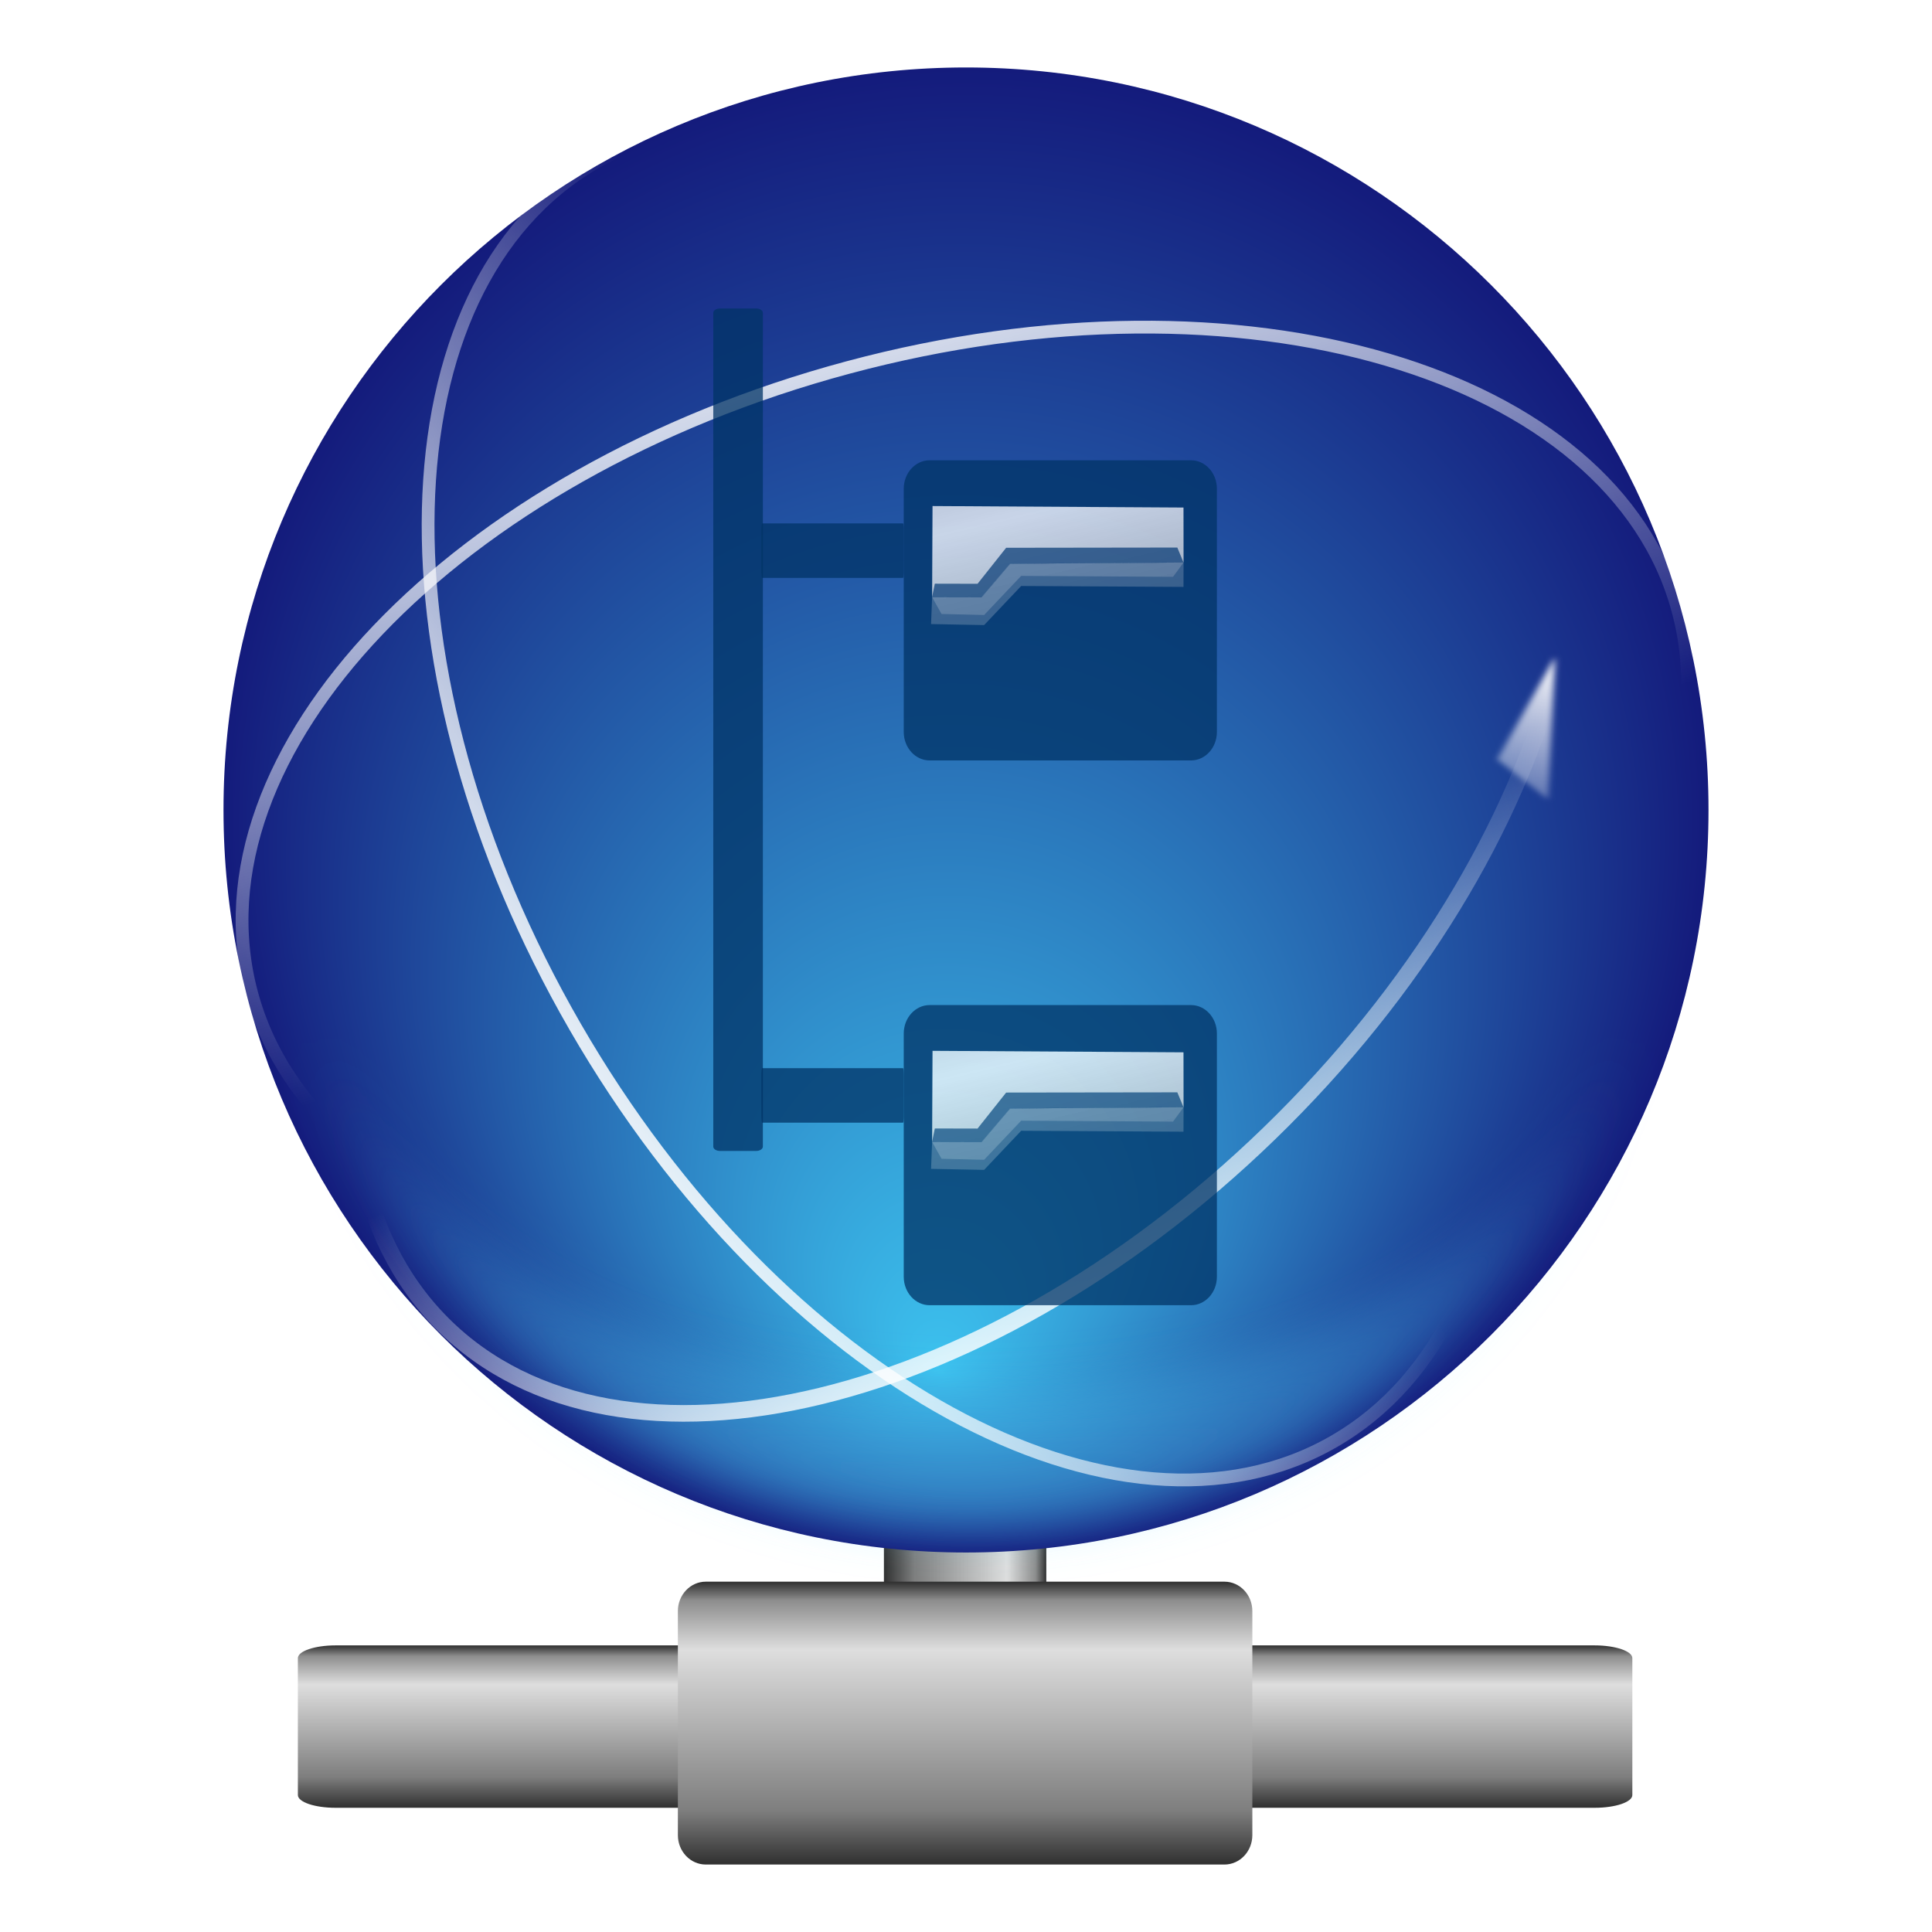
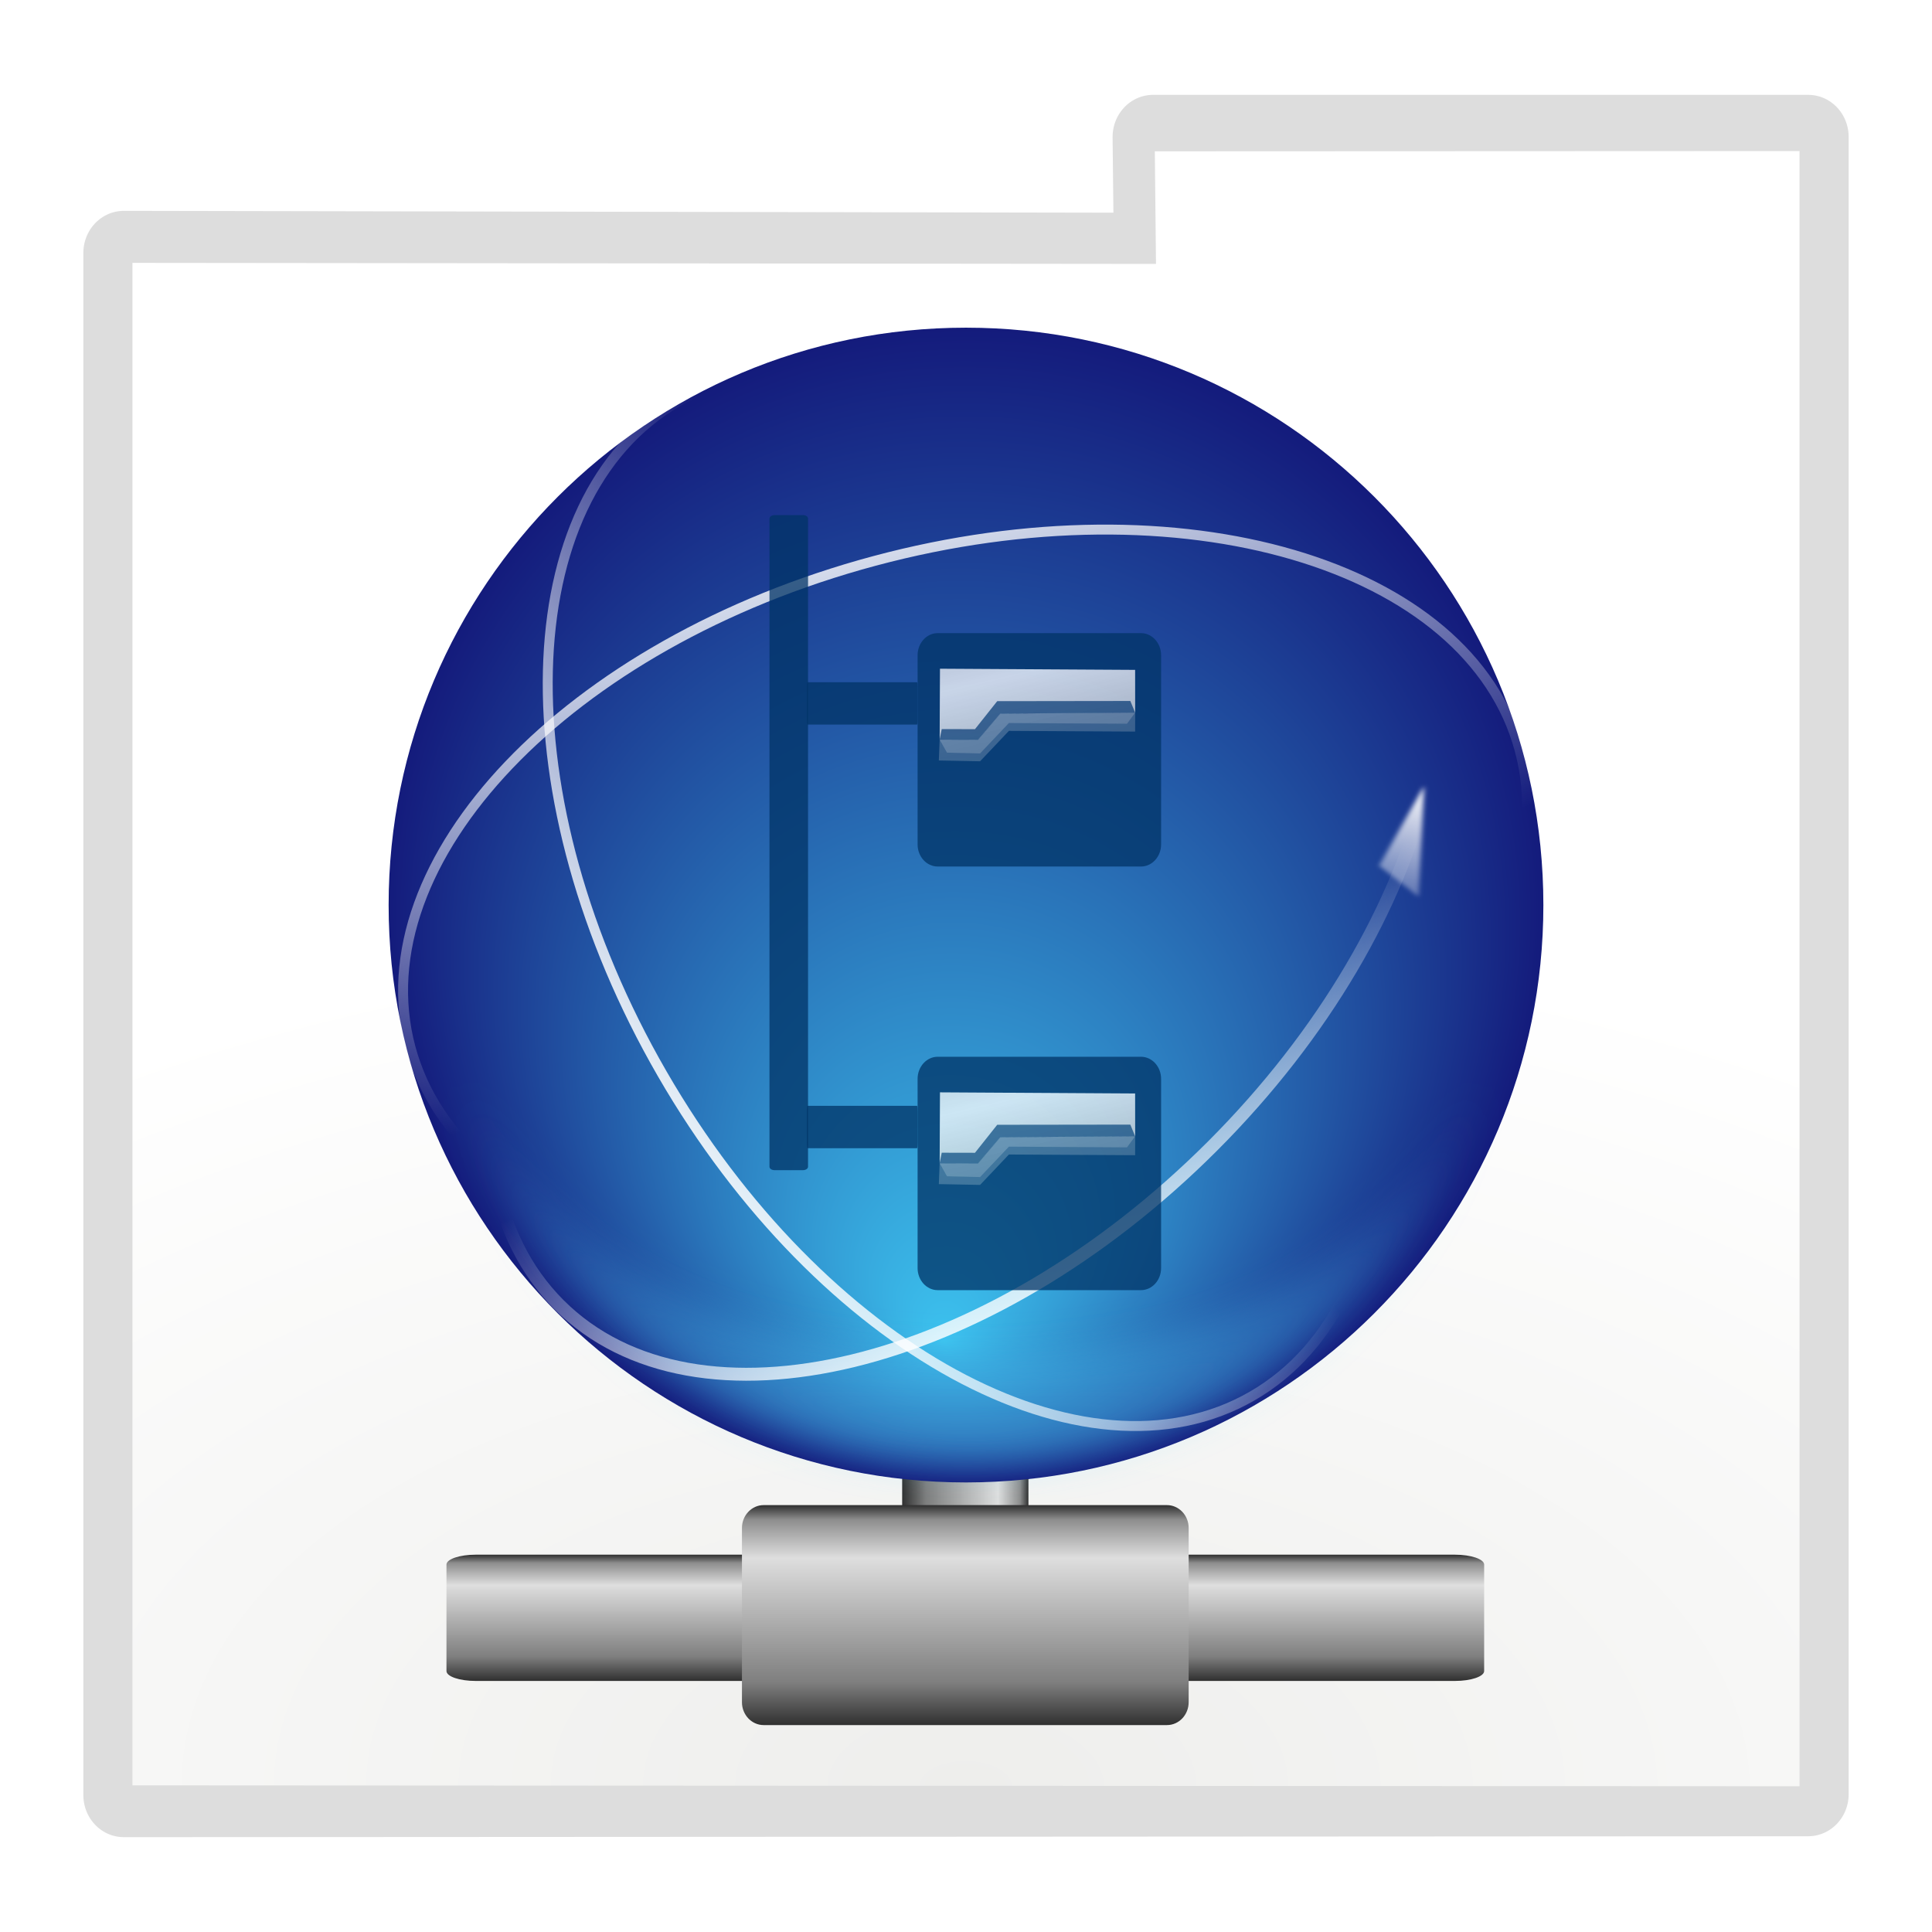
<svg xmlns="http://www.w3.org/2000/svg" xmlns:xlink="http://www.w3.org/1999/xlink" viewBox="0 0 128 128" version="1.1" id="cloud-files-svg" height="128" width="128">
-   <defs id="defs4407">
-     <linearGradient y2="4.144" x2="-1.85" y1="7.03" x1="-1.148" gradientTransform="matrix(1,0,0,0.872468,13.3618,1.289295)" gradientUnits="userSpaceOnUse" id="linearGradient4240" xlink:href="#linearGradient3954" />
+   <defs id="defs5354">
+     <linearGradient id="linearGradient6796">
+       <stop style="stop-color:#eeeeec;stop-opacity:1;" offset="0" id="stop6798" />
+       <stop style="stop-color:#ffffff;stop-opacity:1;" offset="1" id="stop6800" />
+     </linearGradient>
+     <radialGradient gradientUnits="userSpaceOnUse" gradientTransform="matrix(1.880771,-0.01174362,0.00622844,0.9975013,-24.4504,0.4798332)" r="49.688" fy="112.43" fx="47.953" cy="112.43" cx="47.953" id="radialGradient6794" xlink:href="#linearGradient6796" />
+     <linearGradient xlink:href="#linearGradient4166" id="linearGradient5666-8" gradientUnits="userSpaceOnUse" gradientTransform="matrix(1,0,0,0.865892,-1.73597,15.2571)" x1="49.834" y1="119.694" x2="46.901" y2="119.694" />
+     <linearGradient id="linearGradient4166">
+       <stop id="stop4168" offset="0" style="stop-color:#1f1f1f;stop-opacity:1;" />
+       <stop id="stop4170" offset="1" style="stop-color:#1f1f1f;stop-opacity:0;" />
+     </linearGradient>
+     <linearGradient xlink:href="#linearGradient2285" id="linearGradient5675-6" gradientUnits="userSpaceOnUse" gradientTransform="matrix(1.104934,0,0,0.1834342,-166.6935,-42.80932)" x1="38.357" y1="86.917" x2="48.093" y2="86.917" />
+     <linearGradient id="linearGradient2285">
+       <stop style="stop-color:#303030;stop-opacity:1;" offset="0" id="stop2287" />
+       <stop id="stop3059" offset="0.19" style="stop-color:#7e7e7e;stop-opacity:1;" />
+       <stop id="stop3057" offset="0.38" style="stop-color:#9e9e9e;stop-opacity:1;" />
+       <stop id="stop2293" offset="0.759" style="stop-color:#dedede;stop-opacity:1;" />
+       <stop style="stop-color:#8d8d8d;stop-opacity:1;" offset="0.934" id="stop2295" />
+       <stop style="stop-color:#2f2f2f;stop-opacity:1;" offset="1" id="stop2289" />
+     </linearGradient>
+     <linearGradient xlink:href="#linearGradient2285" id="linearGradient5675-6-2" gradientUnits="userSpaceOnUse" gradientTransform="matrix(1.104934,0,0,0.06022162,16.23929,-101.8337)" x1="38.357" y1="86.917" x2="48.093" y2="86.917" />
+     <linearGradient xlink:href="#linearGradient2285" id="linearGradient5657-9" gradientUnits="userSpaceOnUse" gradientTransform="matrix(1.924928,0,0,0.07896575,-201.9056,-54.87768)" x1="38.357" y1="86.917" x2="48.093" y2="86.917" />
+     <radialGradient gradientTransform="matrix(0.5326786,0,0,0.5326786,-9.882038,-90.51706)" r="92.351" fy="217.461" fx="135.295" cy="147.785" cx="138.81" gradientUnits="userSpaceOnUse" id="radialGradient6897" xlink:href="#linearGradient3142" />
+     <linearGradient id="linearGradient3142">
+       <stop id="stop3144" offset="0" style="stop-color:#3cc1ee;stop-opacity:1;" />
+       <stop id="stop3146" offset="1" style="stop-color:#141b7c;stop-opacity:1;" />
+     </linearGradient>
+     <linearGradient y2="379.857" x2="-1100.798" y1="457.993" x1="-1100.798" gradientUnits="userSpaceOnUse" id="linearGradient6893" xlink:href="#linearGradient3927" />
+     <linearGradient id="linearGradient3927">
+       <stop style="stop-color:#4fd6ff;stop-opacity:1;" offset="0" id="stop3929" />
+       <stop style="stop-color:#4fd6ff;stop-opacity:0;" offset="1" id="stop3931" />
+     </linearGradient>
+     <filter x="-0.043" width="1.087" y="-0.114" height="1.227" id="filter3793">
+       <feGaussianBlur stdDeviation="2.881" id="feGaussianBlur3795" />
+     </filter>
+     <linearGradient gradientTransform="matrix(0.252596,0.252596,-0.4145995,0.4145995,63.37423,-17.34192)" y2="11.567" x2="37.594" y1="51.7" x1="97.526" gradientUnits="userSpaceOnUse" id="linearGradient6350" xlink:href="#linearGradient3544" />
+     <linearGradient id="linearGradient3544">
+       <stop style="stop-color:#ffffff;stop-opacity:1;" offset="0" id="stop3546" />
+       <stop style="stop-color:#ffffff;stop-opacity:0;" offset="1" id="stop3548" />
+     </linearGradient>
+     <linearGradient gradientTransform="matrix(-0.3093656,0.1786123,-0.2931662,-0.5077787,68.98052,-11.61847)" y2="6.688" x2="-5.198" y1="-9.811" x1="108.674" gradientUnits="userSpaceOnUse" id="linearGradient6348" xlink:href="#linearGradient3544" />
+     <linearGradient gradientTransform="matrix(-0.09245652,-0.3450524,0.5663536,-0.1517541,62.00108,-7.68454)" y2="8.759" x2="-6.849" y1="1.565" x1="119.585" gradientUnits="userSpaceOnUse" id="linearGradient6346" xlink:href="#linearGradient3544" />
+     <linearGradient y2="59.069" x2="96.163" y1="45.795" x1="100.883" gradientTransform="translate(0.90625,-1.8125)" gradientUnits="userSpaceOnUse" id="linearGradient6344" xlink:href="#linearGradient3544" />
+     <filter x="-0.105" width="1.211" y="-0.05" height="1.099" id="filter6740">
+       <feGaussianBlur stdDeviation="0.207" id="feGaussianBlur6742" />
+     </filter>
+     <linearGradient xlink:href="#linearGradient3954" id="linearGradient5320" gradientUnits="userSpaceOnUse" gradientTransform="matrix(1,0,0,0.872468,13.3618,1.289295)" x1="-1.148" y1="7.03" x2="-1.85" y2="4.144" />
    <linearGradient id="linearGradient3954">
-       <stop style="stop-color:#b3b3b3;stop-opacity:1;" offset="0" id="stop3956" />
-       <stop id="stop3962" offset="0.529" style="stop-color:#ffffff;stop-opacity:1;" />
-       <stop style="stop-color:#c5c5c5;stop-opacity:1;" offset="1" id="stop3958" />
+       <stop id="stop3956" offset="0" style="stop-color:#b3b3b3;stop-opacity:1;" />
+       <stop style="stop-color:#ffffff;stop-opacity:1;" offset="0.529" id="stop3962" />
+       <stop id="stop3958" offset="1" style="stop-color:#c5c5c5;stop-opacity:1;" />
    </linearGradient>
-     <linearGradient y2="119.694" x2="46.901" y1="119.694" x1="49.834" gradientTransform="matrix(1,0,0,0.865892,-1.73597,15.2571)" gradientUnits="userSpaceOnUse" id="linearGradient5666-8" xlink:href="#linearGradient4166" />
-     <linearGradient id="linearGradient4166">
-       <stop style="stop-color:#1f1f1f;stop-opacity:1;" offset="0" id="stop4168" />
-       <stop style="stop-color:#1f1f1f;stop-opacity:0;" offset="1" id="stop4170" />
-     </linearGradient>
-     <linearGradient y2="86.917" x2="48.093" y1="86.917" x1="38.357" gradientTransform="matrix(1.104934,0,0,0.1834342,-166.6935,-42.80932)" gradientUnits="userSpaceOnUse" id="linearGradient5675-6" xlink:href="#linearGradient2285" />
-     <linearGradient id="linearGradient2285">
-       <stop id="stop2287" offset="0" style="stop-color:#303030;stop-opacity:1;" />
-       <stop style="stop-color:#7e7e7e;stop-opacity:1;" offset="0.19" id="stop3059" />
-       <stop style="stop-color:#9e9e9e;stop-opacity:1;" offset="0.38" id="stop3057" />
-       <stop style="stop-color:#dedede;stop-opacity:1;" offset="0.759" id="stop2293" />
-       <stop id="stop2295" offset="0.934" style="stop-color:#8d8d8d;stop-opacity:1;" />
-       <stop id="stop2289" offset="1" style="stop-color:#2f2f2f;stop-opacity:1;" />
-     </linearGradient>
-     <linearGradient y2="86.917" x2="48.093" y1="86.917" x1="38.357" gradientTransform="matrix(1.104934,0,0,0.06022162,16.23929,-101.8337)" gradientUnits="userSpaceOnUse" id="linearGradient5675-6-2" xlink:href="#linearGradient2285" />
-     <linearGradient y2="86.917" x2="48.093" y1="86.917" x1="38.357" gradientTransform="matrix(1.924928,0,0,0.07896575,-201.9056,-54.87768)" gradientUnits="userSpaceOnUse" id="linearGradient5657-9" xlink:href="#linearGradient2285" />
-     <radialGradient xlink:href="#linearGradient3142" id="radialGradient6897" gradientUnits="userSpaceOnUse" cx="138.81" cy="147.785" fx="135.295" fy="217.461" r="92.351" gradientTransform="matrix(0.5326786,0,0,0.5326786,-9.882038,-90.51706)" />
-     <linearGradient id="linearGradient3142">
-       <stop style="stop-color:#3cc1ee;stop-opacity:1;" offset="0" id="stop3144" />
-       <stop style="stop-color:#141b7c;stop-opacity:1;" offset="1" id="stop3146" />
-     </linearGradient>
-     <linearGradient xlink:href="#linearGradient3927" id="linearGradient6893" gradientUnits="userSpaceOnUse" x1="-1100.798" y1="457.993" x2="-1100.798" y2="379.857" />
-     <linearGradient id="linearGradient3927">
-       <stop id="stop3929" offset="0" style="stop-color:#4fd6ff;stop-opacity:1;" />
-       <stop id="stop3931" offset="1" style="stop-color:#4fd6ff;stop-opacity:0;" />
-     </linearGradient>
-     <filter id="filter3793" height="1.227" y="-0.114" width="1.087" x="-0.043">
-       <feGaussianBlur id="feGaussianBlur3795" stdDeviation="2.881" />
+     <radialGradient gradientTransform="matrix(0.5326786,0,0,0.5326786,-9.882038,-90.51706)" r="92.351" fy="217.461" fx="135.295" cy="147.785" cx="138.81" gradientUnits="userSpaceOnUse" id="radialGradient6897-7" xlink:href="#linearGradient3142" />
+     <linearGradient y2="379.857" x2="-1100.798" y1="457.993" x1="-1100.798" gradientUnits="userSpaceOnUse" id="linearGradient6893-0" xlink:href="#linearGradient3927" />
+     <filter x="-0.043" width="1.087" y="-0.114" height="1.227" id="filter3793-6">
+       <feGaussianBlur stdDeviation="2.881" id="feGaussianBlur3795-6" />
    </filter>
-     <linearGradient xlink:href="#linearGradient3544" id="linearGradient6350" gradientUnits="userSpaceOnUse" x1="97.526" y1="51.7" x2="37.594" y2="11.567" gradientTransform="matrix(0.252596,0.252596,-0.4145995,0.4145995,63.37423,-17.34192)" />
-     <linearGradient id="linearGradient3544">
-       <stop id="stop3546" offset="0" style="stop-color:#ffffff;stop-opacity:1;" />
-       <stop id="stop3548" offset="1" style="stop-color:#ffffff;stop-opacity:0;" />
-     </linearGradient>
-     <linearGradient xlink:href="#linearGradient3544" id="linearGradient6348" gradientUnits="userSpaceOnUse" x1="108.674" y1="-9.811" x2="-5.198" y2="6.688" gradientTransform="matrix(-0.3093656,0.1786123,-0.2931662,-0.5077787,68.98052,-11.61847)" />
-     <linearGradient xlink:href="#linearGradient3544" id="linearGradient6346" gradientUnits="userSpaceOnUse" x1="119.585" y1="1.565" x2="-6.849" y2="8.759" gradientTransform="matrix(-0.09245652,-0.3450524,0.5663536,-0.1517541,62.00108,-7.68454)" />
-     <linearGradient xlink:href="#linearGradient3544" id="linearGradient6344" gradientUnits="userSpaceOnUse" gradientTransform="translate(0.90625,-1.8125)" x1="100.883" y1="45.795" x2="96.163" y2="59.069" />
-     <filter id="filter6740" height="1.099" y="-0.05" width="1.211" x="-0.105">
-       <feGaussianBlur id="feGaussianBlur6742" stdDeviation="0.207" />
+     <linearGradient y2="59.069" x2="96.163" y1="45.795" x1="100.883" gradientTransform="translate(0.90625,-1.8125)" gradientUnits="userSpaceOnUse" id="linearGradient6344-3" xlink:href="#linearGradient3544" />
+     <filter x="-0.105" width="1.211" y="-0.05" height="1.099" id="filter6740-8">
+       <feGaussianBlur stdDeviation="0.207" id="feGaussianBlur6742-4" />
    </filter>
-     <linearGradient y2="4.144" x2="-1.85" y1="7.03" x1="-1.148" gradientTransform="matrix(1,0,0,0.872468,13.3618,1.289295)" gradientUnits="userSpaceOnUse" id="linearGradient5320" xlink:href="#linearGradient3954" />
-     <linearGradient y2="4.144" x2="-1.85" y1="7.03" x1="-1.148" gradientTransform="matrix(1,0,0,0.872468,13.3618,1.289295)" gradientUnits="userSpaceOnUse" id="linearGradient5322" xlink:href="#linearGradient3954" />
-     <linearGradient y2="4.144" x2="-1.85" y1="7.03" x1="-1.148" gradientTransform="matrix(1,0,0,0.872468,13.3618,1.289295)" gradientUnits="userSpaceOnUse" id="linearGradient5324" xlink:href="#linearGradient3954" />
-     <linearGradient y2="4.144" x2="-1.85" y1="7.03" x1="-1.148" gradientTransform="matrix(1,0,0,0.872468,13.3618,1.289295)" gradientUnits="userSpaceOnUse" id="linearGradient5326" xlink:href="#linearGradient3954" />
-     <linearGradient y2="4.144" x2="-1.85" y1="7.03" x1="-1.148" gradientTransform="matrix(1,0,0,0.872468,13.3618,1.289295)" gradientUnits="userSpaceOnUse" id="linearGradient5328" xlink:href="#linearGradient3954" />
+     <linearGradient y2="4.144" x2="-1.85" y1="7.03" x1="-1.148" gradientTransform="matrix(1,0,0,0.872468,13.3618,1.289295)" gradientUnits="userSpaceOnUse" id="linearGradient4378" xlink:href="#linearGradient3954" />
+     <linearGradient y2="4.144" x2="-1.85" y1="7.03" x1="-1.148" gradientTransform="matrix(1,0,0,0.872468,13.3618,1.289295)" gradientUnits="userSpaceOnUse" id="linearGradient5684" xlink:href="#linearGradient3954" />
+     <linearGradient y2="4.144" x2="-1.85" y1="7.03" x1="-1.148" gradientTransform="matrix(1,0,0,0.872468,13.3618,1.289295)" gradientUnits="userSpaceOnUse" id="linearGradient5686" xlink:href="#linearGradient3954" />
+     <linearGradient y2="4.144" x2="-1.85" y1="7.03" x1="-1.148" gradientTransform="matrix(1,0,0,0.872468,13.3618,1.289295)" gradientUnits="userSpaceOnUse" id="linearGradient5688" xlink:href="#linearGradient3954" />
+     <linearGradient y2="4.144" x2="-1.85" y1="7.03" x1="-1.148" gradientTransform="matrix(1,0,0,0.872468,13.3618,1.289295)" gradientUnits="userSpaceOnUse" id="linearGradient5690" xlink:href="#linearGradient3954" />
+     <linearGradient y2="4.144" x2="-1.85" y1="7.03" x1="-1.148" gradientTransform="matrix(1,0,0,0.872468,13.3618,1.289295)" gradientUnits="userSpaceOnUse" id="linearGradient5692" xlink:href="#linearGradient3954" />
  </defs>
  <g transform="translate(0,64)" id="layer1">
-     <g id="g5330">
-       <g transform="translate(-0.058984,1.45899)" id="layer1-8">
-         <g transform="translate(3.3058105e-5,-70)" id="g5645">
-           <rect style="fill:url(#linearGradient5666-8);fill-opacity:1;fill-rule:nonzero;stroke:none;stroke-width:0.7;stroke-linecap:round;stroke-linejoin:round;stroke-miterlimit:4;stroke-dasharray:none;stroke-dashoffset:4;stroke-opacity:1" id="rect4151" width="1.347" height="10.755" x="45.165" y="113.522" rx="10.979" ry="0" />
-           <rect rx="0.845" style="fill:url(#linearGradient5675-6);fill-opacity:1;fill-rule:nonzero;stroke:none;stroke-width:0.712;stroke-linecap:square;stroke-linejoin:miter;stroke-miterlimit:4;stroke-dasharray:none;stroke-dashoffset:4;stroke-opacity:1" id="rect4135" width="10.757" height="88.412" x="-124.311" y="-108.206" ry="2.492" transform="matrix(0,-1,-1,0,0,0)" />
-           <rect rx="0.845" style="fill:url(#linearGradient5675-6-2);fill-opacity:1;fill-rule:nonzero;stroke:none;stroke-width:0.712;stroke-linecap:square;stroke-linejoin:miter;stroke-miterlimit:4;stroke-dasharray:none;stroke-dashoffset:4;stroke-opacity:1" id="rect4135-4" width="10.757" height="29.026" x="58.621" y="-123.303" ry="0.818" transform="scale(1,-1)" />
-           <rect rx="1.95" style="fill:url(#linearGradient5657-9);fill-opacity:1;fill-rule:nonzero;stroke:none;stroke-width:0.712;stroke-linecap:square;stroke-linejoin:miter;stroke-miterlimit:4;stroke-dasharray:none;stroke-dashoffset:4;stroke-opacity:1" id="rect2332" width="18.74" height="38.06" x="-128.071" y="-83.03" ry="1.849" transform="matrix(0,-1,-1,0,0,0)" />
+     <g id="g5512">
+       <g id="g4243" transform="matrix(-1.111425,0,0,1.155779,137.8415,-75.17774)">
+         <path style="fill:none;fill-opacity:1;fill-rule:nonzero;stroke:#dddddd;stroke-width:4.825;stroke-linecap:round;stroke-linejoin:round;stroke-miterlimit:4;stroke-dasharray:none;stroke-dashoffset:4;stroke-opacity:1" d="m 16.235,17.52 v 94.998 l 100.407,0.052 V 24.17 l -61.431,0.11 0.077,-6.76 h -39.052 z" id="path1446" />
+         <path style="fill:url(#radialGradient6794);fill-opacity:1;fill-rule:nonzero;stroke:none;stroke-width:3.632;stroke-linecap:round;stroke-linejoin:round;stroke-miterlimit:4;stroke-dasharray:none;stroke-dashoffset:4;stroke-opacity:1" d="m 16.751,18.329 v 93.736 l 99.376,-0.052 V 24.739 l -61.014,0.06 0.07,-6.454 -38.431,-0.016 z" id="path1448" />
+       </g>
+     </g>
+     <g transform="matrix(0.96,0,0,0.96,2.56,0.1600045)" id="layer1-4">
+       <g id="g5330" transform="matrix(0.81,0,0,0.81,12.16,3.999999)">
+         <g transform="translate(-0.058984,1.45899)" id="layer1-8">
+           <g transform="translate(3.3058105e-5,-70)" id="g5645">
+             <rect style="fill:url(#linearGradient5666-8);fill-opacity:1;fill-rule:nonzero;stroke:none;stroke-width:0.7;stroke-linecap:round;stroke-linejoin:round;stroke-miterlimit:4;stroke-dasharray:none;stroke-dashoffset:4;stroke-opacity:1" id="rect4151" width="1.347" height="10.755" x="45.165" y="113.522" rx="10.979" ry="0" />
+             <rect rx="0.845" style="fill:url(#linearGradient5675-6);fill-opacity:1;fill-rule:nonzero;stroke:none;stroke-width:0.712;stroke-linecap:square;stroke-linejoin:miter;stroke-miterlimit:4;stroke-dasharray:none;stroke-dashoffset:4;stroke-opacity:1" id="rect4135" width="10.757" height="88.412" x="-124.311" y="-108.206" ry="2.492" transform="matrix(0,-1,-1,0,0,0)" />
+             <rect rx="0.845" style="fill:url(#linearGradient5675-6-2);fill-opacity:1;fill-rule:nonzero;stroke:none;stroke-width:0.712;stroke-linecap:square;stroke-linejoin:miter;stroke-miterlimit:4;stroke-dasharray:none;stroke-dashoffset:4;stroke-opacity:1" id="rect4135-4" width="10.757" height="29.026" x="58.621" y="-123.303" ry="0.818" transform="scale(1,-1)" />
+             <rect rx="1.95" style="fill:url(#linearGradient5657-9);fill-opacity:1;fill-rule:nonzero;stroke:none;stroke-width:0.712;stroke-linecap:square;stroke-linejoin:miter;stroke-miterlimit:4;stroke-dasharray:none;stroke-dashoffset:4;stroke-opacity:1" id="rect2332" width="18.74" height="38.06" x="-128.071" y="-83.03" ry="1.849" transform="matrix(0,-1,-1,0,0,0)" />
+           </g>
+           <g id="g6322">
+             <path d="M 113.252,-11.795 A 49.193,49.193 0 0 1 64.059,37.398 49.193,49.193 0 0 1 14.866,-11.795 49.193,49.193 0 0 1 64.059,-60.989 49.193,49.193 0 0 1 113.252,-11.795 Z" id="path2285" style="fill:url(#radialGradient6897-7);fill-opacity:1;stroke:none;stroke-width:2.7;stroke-linecap:round;stroke-linejoin:round;stroke-miterlimit:4;stroke-dasharray:none;stroke-dashoffset:1.088;stroke-opacity:1" />
+             <path transform="matrix(0.5503669,0,0,0.5503669,669.1806,-207.0138)" id="path3684" d="m -1178.156,380.469 c 9.474,35.016 41.469,60.813 79.469,60.812 38,0 70.026,-25.796 79.5,-60.812 -13.477,30.5 -44.03,44.135 -79.5,44.135 -35.47,-10e-6 -65.992,-13.635 -79.469,-44.135 z" style="opacity:0.521;fill:url(#linearGradient6893-0);fill-opacity:1;stroke:none;stroke-width:1.4;stroke-linecap:round;stroke-linejoin:round;stroke-miterlimit:4;stroke-dasharray:none;stroke-dashoffset:1.088;stroke-opacity:1;filter:url(#filter3793-6)" />
+             <path d="M 85.056,8.745 A 29.804,48.919 45 0 1 29.39,22.262 29.804,48.919 45 0 1 42.907,-33.404 29.804,48.919 45 0 1 98.573,-46.92 29.804,48.919 45 0 1 85.056,8.745 Z" id="path5867" style="fill:none;fill-opacity:1;stroke:url(#linearGradient6350);stroke-width:1.101;stroke-linecap:round;stroke-linejoin:round;stroke-miterlimit:4;stroke-dasharray:none;stroke-dashoffset:1.088;stroke-opacity:1" />
+             <path style="fill:none;fill-opacity:1;stroke:url(#linearGradient6348);stroke-width:0.847;stroke-linecap:round;stroke-linejoin:round;stroke-miterlimit:4;stroke-dasharray:none;stroke-dashoffset:1.088;stroke-opacity:1" id="path6498" d="M 38.17,2.573 A 48.919,29.804 60 0 1 39.522,-54.695 48.919,29.804 60 0 1 89.793,-27.231 48.919,29.804 60 0 1 88.441,30.036 48.919,29.804 60 0 1 38.17,2.573 Z" />
+             <path d="M 56.268,-41.118 A 29.804,48.919 75 0 1 111.234,-24.99 29.804,48.919 75 0 1 71.695,16.459 29.804,48.919 75 0 1 16.729,0.332 29.804,48.919 75 0 1 56.268,-41.118 Z" id="path6502" style="fill:none;fill-opacity:1;stroke:url(#linearGradient6346);stroke-width:0.847;stroke-linecap:round;stroke-linejoin:round;stroke-miterlimit:4;stroke-dasharray:none;stroke-dashoffset:1.088;stroke-opacity:1" />
+             <path transform="matrix(0.9310933,-0.08130456,0.08130456,0.9310933,4.738444,-54.61921)" id="path6694" d="m 101.789,43.983 -4.72,6.883 3.343,3.146 z" style="fill:url(#linearGradient6344-3);fill-opacity:1;fill-rule:evenodd;stroke:none;stroke-width:1px;stroke-linecap:butt;stroke-linejoin:miter;stroke-opacity:1;filter:url(#filter6740-8)" />
+           </g>
        </g>
-         <g id="g6322">
-           <path d="M 113.252,-11.795 A 49.193,49.193 0 0 1 64.059,37.398 49.193,49.193 0 0 1 14.866,-11.795 49.193,49.193 0 0 1 64.059,-60.989 49.193,49.193 0 0 1 113.252,-11.795 Z" id="path2285" style="fill:url(#radialGradient6897);fill-opacity:1;stroke:none;stroke-width:2.7;stroke-linecap:round;stroke-linejoin:round;stroke-miterlimit:4;stroke-dasharray:none;stroke-dashoffset:1.088;stroke-opacity:1" />
-           <path transform="matrix(0.5503669,0,0,0.5503669,669.1806,-207.0138)" id="path3684" d="m -1178.156,380.469 c 9.474,35.016 41.469,60.813 79.469,60.812 38,0 70.026,-25.796 79.5,-60.812 -13.477,30.5 -44.03,44.135 -79.5,44.135 -35.47,-10e-6 -65.992,-13.635 -79.469,-44.135 z" style="opacity:0.521;fill:url(#linearGradient6893);fill-opacity:1;stroke:none;stroke-width:1.4;stroke-linecap:round;stroke-linejoin:round;stroke-miterlimit:4;stroke-dasharray:none;stroke-dashoffset:1.088;stroke-opacity:1;filter:url(#filter3793)" />
-           <path d="M 85.056,8.745 A 29.804,48.919 45 0 1 29.39,22.262 29.804,48.919 45 0 1 42.907,-33.404 29.804,48.919 45 0 1 98.573,-46.92 29.804,48.919 45 0 1 85.056,8.745 Z" id="path5867" style="fill:none;fill-opacity:1;stroke:url(#linearGradient6350);stroke-width:1.101;stroke-linecap:round;stroke-linejoin:round;stroke-miterlimit:4;stroke-dasharray:none;stroke-dashoffset:1.088;stroke-opacity:1" />
-           <path style="fill:none;fill-opacity:1;stroke:url(#linearGradient6348);stroke-width:0.847;stroke-linecap:round;stroke-linejoin:round;stroke-miterlimit:4;stroke-dasharray:none;stroke-dashoffset:1.088;stroke-opacity:1" id="path6498" d="M 38.17,2.573 A 48.919,29.804 60 0 1 39.522,-54.695 48.919,29.804 60 0 1 89.793,-27.231 48.919,29.804 60 0 1 88.441,30.036 48.919,29.804 60 0 1 38.17,2.573 Z" />
-           <path d="M 56.268,-41.118 A 29.804,48.919 75 0 1 111.234,-24.99 29.804,48.919 75 0 1 71.695,16.459 29.804,48.919 75 0 1 16.729,0.332 29.804,48.919 75 0 1 56.268,-41.118 Z" id="path6502" style="fill:none;fill-opacity:1;stroke:url(#linearGradient6346);stroke-width:0.847;stroke-linecap:round;stroke-linejoin:round;stroke-miterlimit:4;stroke-dasharray:none;stroke-dashoffset:1.088;stroke-opacity:1" />
-           <path transform="matrix(0.9310933,-0.08130456,0.08130456,0.9310933,4.738444,-54.61921)" id="path6694" d="m 101.789,43.983 -4.72,6.883 3.343,3.146 1.377,-10.029 z" style="fill:url(#linearGradient6344);fill-opacity:1;fill-rule:evenodd;stroke:none;stroke-width:1px;stroke-linecap:butt;stroke-linejoin:miter;stroke-opacity:1;filter:url(#filter6740)" />
-         </g>
-       </g>
-       <g transform="matrix(0.8644482,0,0,0.9498298,0.113441,-56.77256)" id="g4349">
-         <g id="g4260" transform="translate(-0.09622036,0)">
-           <rect ry="0.306" rx="0.509" y="13.908" x="54.631" height="58.763" width="3.801" id="rect2214" style="opacity:0.75;fill:#003366;fill-opacity:1;fill-rule:nonzero;stroke:none;stroke-width:3.727;stroke-linecap:round;stroke-linejoin:round;stroke-miterlimit:4;stroke-dasharray:none;stroke-dashoffset:4;stroke-opacity:1" />
-           <rect ry="0.057" rx="0.509" y="-69.233" x="-32.7" height="10.912" width="3.801" id="rect2218-6" style="opacity:0.75;fill:#003366;fill-opacity:1;fill-rule:nonzero;stroke:none;stroke-width:3.727;stroke-linecap:round;stroke-linejoin:round;stroke-miterlimit:4;stroke-dasharray:none;stroke-dashoffset:4;stroke-opacity:1" transform="matrix(0,-1,-1,0,0,0)" />
-           <rect ry="0.057" rx="0.509" y="-69.233" x="-70.7" height="10.912" width="3.801" id="rect2218-6-3" style="opacity:0.75;fill:#003366;fill-opacity:1;fill-rule:nonzero;stroke:none;stroke-width:3.727;stroke-linecap:round;stroke-linejoin:round;stroke-miterlimit:4;stroke-dasharray:none;stroke-dashoffset:4;stroke-opacity:1" transform="matrix(0,-1,-1,0,0,0)" />
-         </g>
-         <g id="g4251" transform="translate(-67.15035,-3.555556)">
-           <g transform="matrix(7.99998,0,0,7.99998,53.1159,20.66817)" id="g6479" style="opacity:0.75">
-             <g id="g4244">
-               <rect style="opacity:1;fill:#003366;fill-opacity:1;fill-rule:nonzero;stroke:none;stroke-width:0.25;stroke-linecap:round;stroke-linejoin:round;stroke-miterlimit:4;stroke-dasharray:none;stroke-dashoffset:4;stroke-opacity:0.06" id="rect6481" width="3" height="2.617" x="10.396" y="5.673" ry="0.248" rx="0.248" />
-               <path style="fill:url(#linearGradient5320);fill-opacity:1;fill-rule:evenodd;stroke:none;stroke-width:1px;stroke-linecap:butt;stroke-linejoin:miter;stroke-opacity:1" d="m 10.671,6.072 2.405,0.013 7.28e-4,0.478 -1.661,0.011 -0.274,0.293 -0.474,-9.313e-4 0.004,-0.795 z" id="path6485" />
-               <path id="path6487" d="m 10.657,7.101 0.509,0.009 0.355,-0.341 1.555,0.008 7.28e-4,-0.213 -1.661,0.011 -0.274,0.293 -0.474,-9.313e-4 -0.01,0.233 z" style="opacity:0.316;fill:url(#linearGradient5322);fill-opacity:1;fill-rule:evenodd;stroke:none;stroke-width:1px;stroke-linecap:butt;stroke-linejoin:miter;stroke-opacity:1" />
-               <path style="opacity:0.316;fill:url(#linearGradient5324);fill-opacity:1;fill-rule:evenodd;stroke:none;stroke-width:1px;stroke-linecap:butt;stroke-linejoin:miter;stroke-opacity:1" d="m 10.757,7.013 0.409,0.009 0.355,-0.341 1.455,0.008 0.101,-0.125 -1.661,0.011 -0.274,0.293 -0.474,-9.313e-4 0.09,0.146 z" id="path6489" />
-               <path id="path6491" d="m 10.694,6.749 0.409,8.306e-4 0.274,-0.314 1.64,-0.002 0.059,0.13 -1.661,0.011 -0.274,0.293 -0.474,-9.313e-4 0.027,-0.119 z" style="opacity:0.734;fill:#003366;fill-opacity:1;fill-rule:evenodd;stroke:none;stroke-width:1px;stroke-linecap:butt;stroke-linejoin:miter;stroke-opacity:1" />
+         <g transform="matrix(0.8644482,0,0,0.9498298,0.113441,-56.77256)" id="g4349">
+           <g id="g4260" transform="translate(-0.09622036)">
+             <rect ry="0.306" rx="0.509" y="13.908" x="54.631" height="58.763" width="3.801" id="rect2214" style="opacity:0.75;fill:#003366;fill-opacity:1;fill-rule:nonzero;stroke:none;stroke-width:3.727;stroke-linecap:round;stroke-linejoin:round;stroke-miterlimit:4;stroke-dasharray:none;stroke-dashoffset:4;stroke-opacity:1" />
+             <rect ry="0.057" rx="0.509" y="-69.233" x="-32.7" height="10.912" width="3.801" id="rect2218-6" style="opacity:0.75;fill:#003366;fill-opacity:1;fill-rule:nonzero;stroke:none;stroke-width:3.727;stroke-linecap:round;stroke-linejoin:round;stroke-miterlimit:4;stroke-dasharray:none;stroke-dashoffset:4;stroke-opacity:1" transform="matrix(0,-1,-1,0,0,0)" />
+             <rect ry="0.057" rx="0.509" y="-69.233" x="-70.7" height="10.912" width="3.801" id="rect2218-6-3" style="opacity:0.75;fill:#003366;fill-opacity:1;fill-rule:nonzero;stroke:none;stroke-width:3.727;stroke-linecap:round;stroke-linejoin:round;stroke-miterlimit:4;stroke-dasharray:none;stroke-dashoffset:4;stroke-opacity:1" transform="matrix(0,-1,-1,0,0,0)" />
+           </g>
+           <g id="g4251" transform="translate(-67.15035,-3.555556)">
+             <g transform="matrix(7.99998,0,0,7.99998,53.1159,20.66817)" id="g6479" style="opacity:0.75">
+               <g id="g4244">
+                 <rect style="opacity:1;fill:#003366;fill-opacity:1;fill-rule:nonzero;stroke:none;stroke-width:0.25;stroke-linecap:round;stroke-linejoin:round;stroke-miterlimit:4;stroke-dasharray:none;stroke-dashoffset:4;stroke-opacity:0.06" id="rect6481" width="3" height="2.617" x="10.396" y="5.673" ry="0.248" rx="0.248" />
+                 <path style="fill:url(#linearGradient5684);fill-opacity:1;fill-rule:evenodd;stroke:none;stroke-width:1px;stroke-linecap:butt;stroke-linejoin:miter;stroke-opacity:1" d="m 10.671,6.072 2.405,0.013 7.28e-4,0.478 -1.661,0.011 -0.274,0.293 -0.474,-9.313e-4 0.004,-0.795 z" id="path6485" />
+                 <path id="path6487" d="m 10.657,7.101 0.509,0.009 0.355,-0.341 1.555,0.008 7.28e-4,-0.213 -1.661,0.011 -0.274,0.293 -0.474,-9.313e-4 -0.01,0.233 z" style="opacity:0.316;fill:url(#linearGradient5686);fill-opacity:1;fill-rule:evenodd;stroke:none;stroke-width:1px;stroke-linecap:butt;stroke-linejoin:miter;stroke-opacity:1" />
+                 <path style="opacity:0.316;fill:url(#linearGradient5688);fill-opacity:1;fill-rule:evenodd;stroke:none;stroke-width:1px;stroke-linecap:butt;stroke-linejoin:miter;stroke-opacity:1" d="m 10.757,7.013 0.409,0.009 0.355,-0.341 1.455,0.008 0.101,-0.125 -1.661,0.011 -0.274,0.293 -0.474,-9.313e-4 0.09,0.146 z" id="path6489" />
+                 <path id="path6491" d="m 10.694,6.749 0.409,8.306e-4 0.274,-0.314 1.64,-0.002 0.059,0.13 -1.661,0.011 -0.274,0.293 -0.474,-9.313e-4 0.027,-0.119 z" style="opacity:0.734;fill:#003366;fill-opacity:1;fill-rule:evenodd;stroke:none;stroke-width:1px;stroke-linecap:butt;stroke-linejoin:miter;stroke-opacity:1" />
+               </g>
            </g>
          </g>
-         </g>
-         <g id="g4251-4" transform="translate(-67.15035,-41.55556)">
-           <g transform="matrix(7.99998,0,0,7.99998,53.1159,20.66817)" id="g6479-4" style="opacity:0.75">
-             <g id="g4244-2">
-               <rect style="opacity:1;fill:#003366;fill-opacity:1;fill-rule:nonzero;stroke:none;stroke-width:0.25;stroke-linecap:round;stroke-linejoin:round;stroke-miterlimit:4;stroke-dasharray:none;stroke-dashoffset:4;stroke-opacity:0.06" id="rect6481-5" width="3" height="2.617" x="10.396" y="5.673" ry="0.248" rx="0.248" />
-               <path style="fill:url(#linearGradient5326);fill-opacity:1;fill-rule:evenodd;stroke:none;stroke-width:1px;stroke-linecap:butt;stroke-linejoin:miter;stroke-opacity:1" d="m 10.671,6.072 2.405,0.013 7.28e-4,0.478 -1.661,0.011 -0.274,0.293 -0.474,-9.313e-4 0.004,-0.795 z" id="path6485-6" />
-               <path id="path6487-2" d="m 10.657,7.101 0.509,0.009 0.355,-0.341 1.555,0.008 7.28e-4,-0.213 -1.661,0.011 -0.274,0.293 -0.474,-9.313e-4 -0.01,0.233 z" style="opacity:0.316;fill:url(#linearGradient5328);fill-opacity:1;fill-rule:evenodd;stroke:none;stroke-width:1px;stroke-linecap:butt;stroke-linejoin:miter;stroke-opacity:1" />
-               <path style="opacity:0.316;fill:url(#linearGradient4240);fill-opacity:1;fill-rule:evenodd;stroke:none;stroke-width:1px;stroke-linecap:butt;stroke-linejoin:miter;stroke-opacity:1" d="m 10.757,7.013 0.409,0.009 0.355,-0.341 1.455,0.008 0.101,-0.125 -1.661,0.011 -0.274,0.293 -0.474,-9.313e-4 0.09,0.146 z" id="path6489-1" />
-               <path id="path6491-1" d="m 10.694,6.749 0.409,8.306e-4 0.274,-0.314 1.64,-0.002 0.059,0.13 -1.661,0.011 -0.274,0.293 -0.474,-9.313e-4 0.027,-0.119 z" style="opacity:0.734;fill:#003366;fill-opacity:1;fill-rule:evenodd;stroke:none;stroke-width:1px;stroke-linecap:butt;stroke-linejoin:miter;stroke-opacity:1" />
+           <g id="g4251-4" transform="translate(-67.15035,-41.55556)">
+             <g transform="matrix(7.99998,0,0,7.99998,53.1159,20.66817)" id="g6479-4" style="opacity:0.75">
+               <g id="g4244-2">
+                 <rect style="opacity:1;fill:#003366;fill-opacity:1;fill-rule:nonzero;stroke:none;stroke-width:0.25;stroke-linecap:round;stroke-linejoin:round;stroke-miterlimit:4;stroke-dasharray:none;stroke-dashoffset:4;stroke-opacity:0.06" id="rect6481-5" width="3" height="2.617" x="10.396" y="5.673" ry="0.248" rx="0.248" />
+                 <path style="fill:url(#linearGradient5690);fill-opacity:1;fill-rule:evenodd;stroke:none;stroke-width:1px;stroke-linecap:butt;stroke-linejoin:miter;stroke-opacity:1" d="m 10.671,6.072 2.405,0.013 7.28e-4,0.478 -1.661,0.011 -0.274,0.293 -0.474,-9.313e-4 0.004,-0.795 z" id="path6485-6" />
+                 <path id="path6487-2" d="m 10.657,7.101 0.509,0.009 0.355,-0.341 1.555,0.008 7.28e-4,-0.213 -1.661,0.011 -0.274,0.293 -0.474,-9.313e-4 -0.01,0.233 z" style="opacity:0.316;fill:url(#linearGradient5692);fill-opacity:1;fill-rule:evenodd;stroke:none;stroke-width:1px;stroke-linecap:butt;stroke-linejoin:miter;stroke-opacity:1" />
+                 <path style="opacity:0.316;fill:url(#linearGradient4378);fill-opacity:1;fill-rule:evenodd;stroke:none;stroke-width:1px;stroke-linecap:butt;stroke-linejoin:miter;stroke-opacity:1" d="m 10.757,7.013 0.409,0.009 0.355,-0.341 1.455,0.008 0.101,-0.125 -1.661,0.011 -0.274,0.293 -0.474,-9.313e-4 0.09,0.146 z" id="path6489-1" />
+                 <path id="path6491-1" d="m 10.694,6.749 0.409,8.306e-4 0.274,-0.314 1.64,-0.002 0.059,0.13 -1.661,0.011 -0.274,0.293 -0.474,-9.313e-4 0.027,-0.119 z" style="opacity:0.734;fill:#003366;fill-opacity:1;fill-rule:evenodd;stroke:none;stroke-width:1px;stroke-linecap:butt;stroke-linejoin:miter;stroke-opacity:1" />
+               </g>
            </g>
          </g>
        </g>
      </g>
    </g>
  </g>
</svg>
